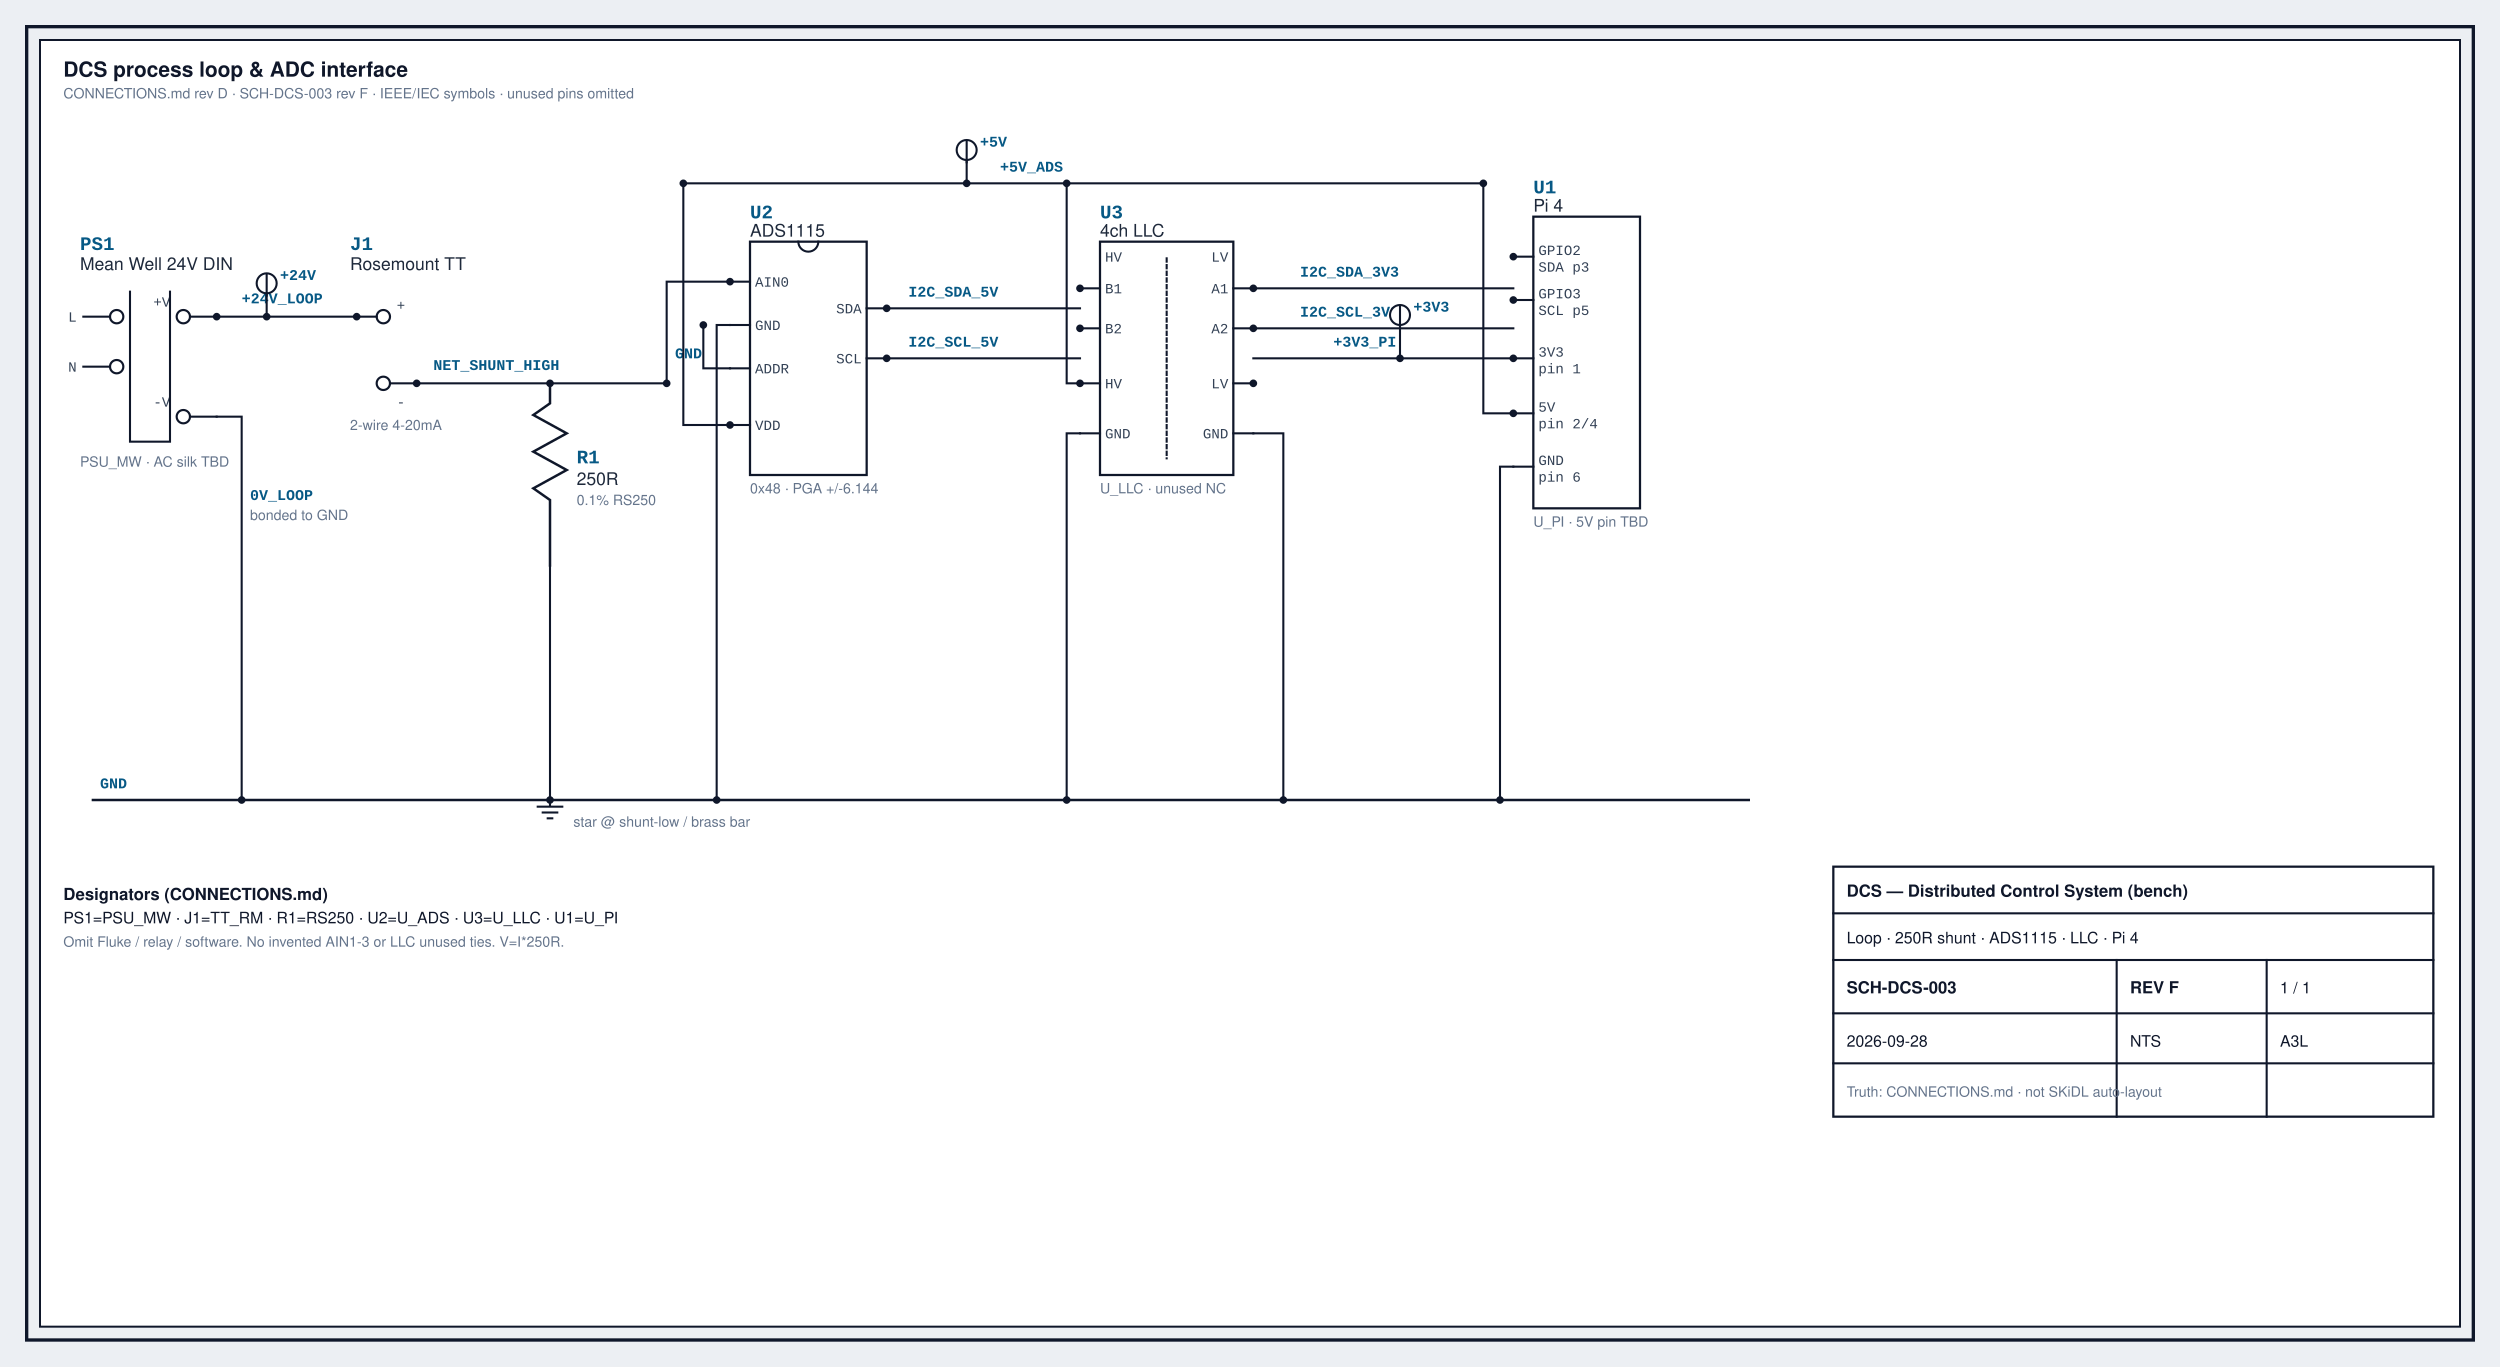
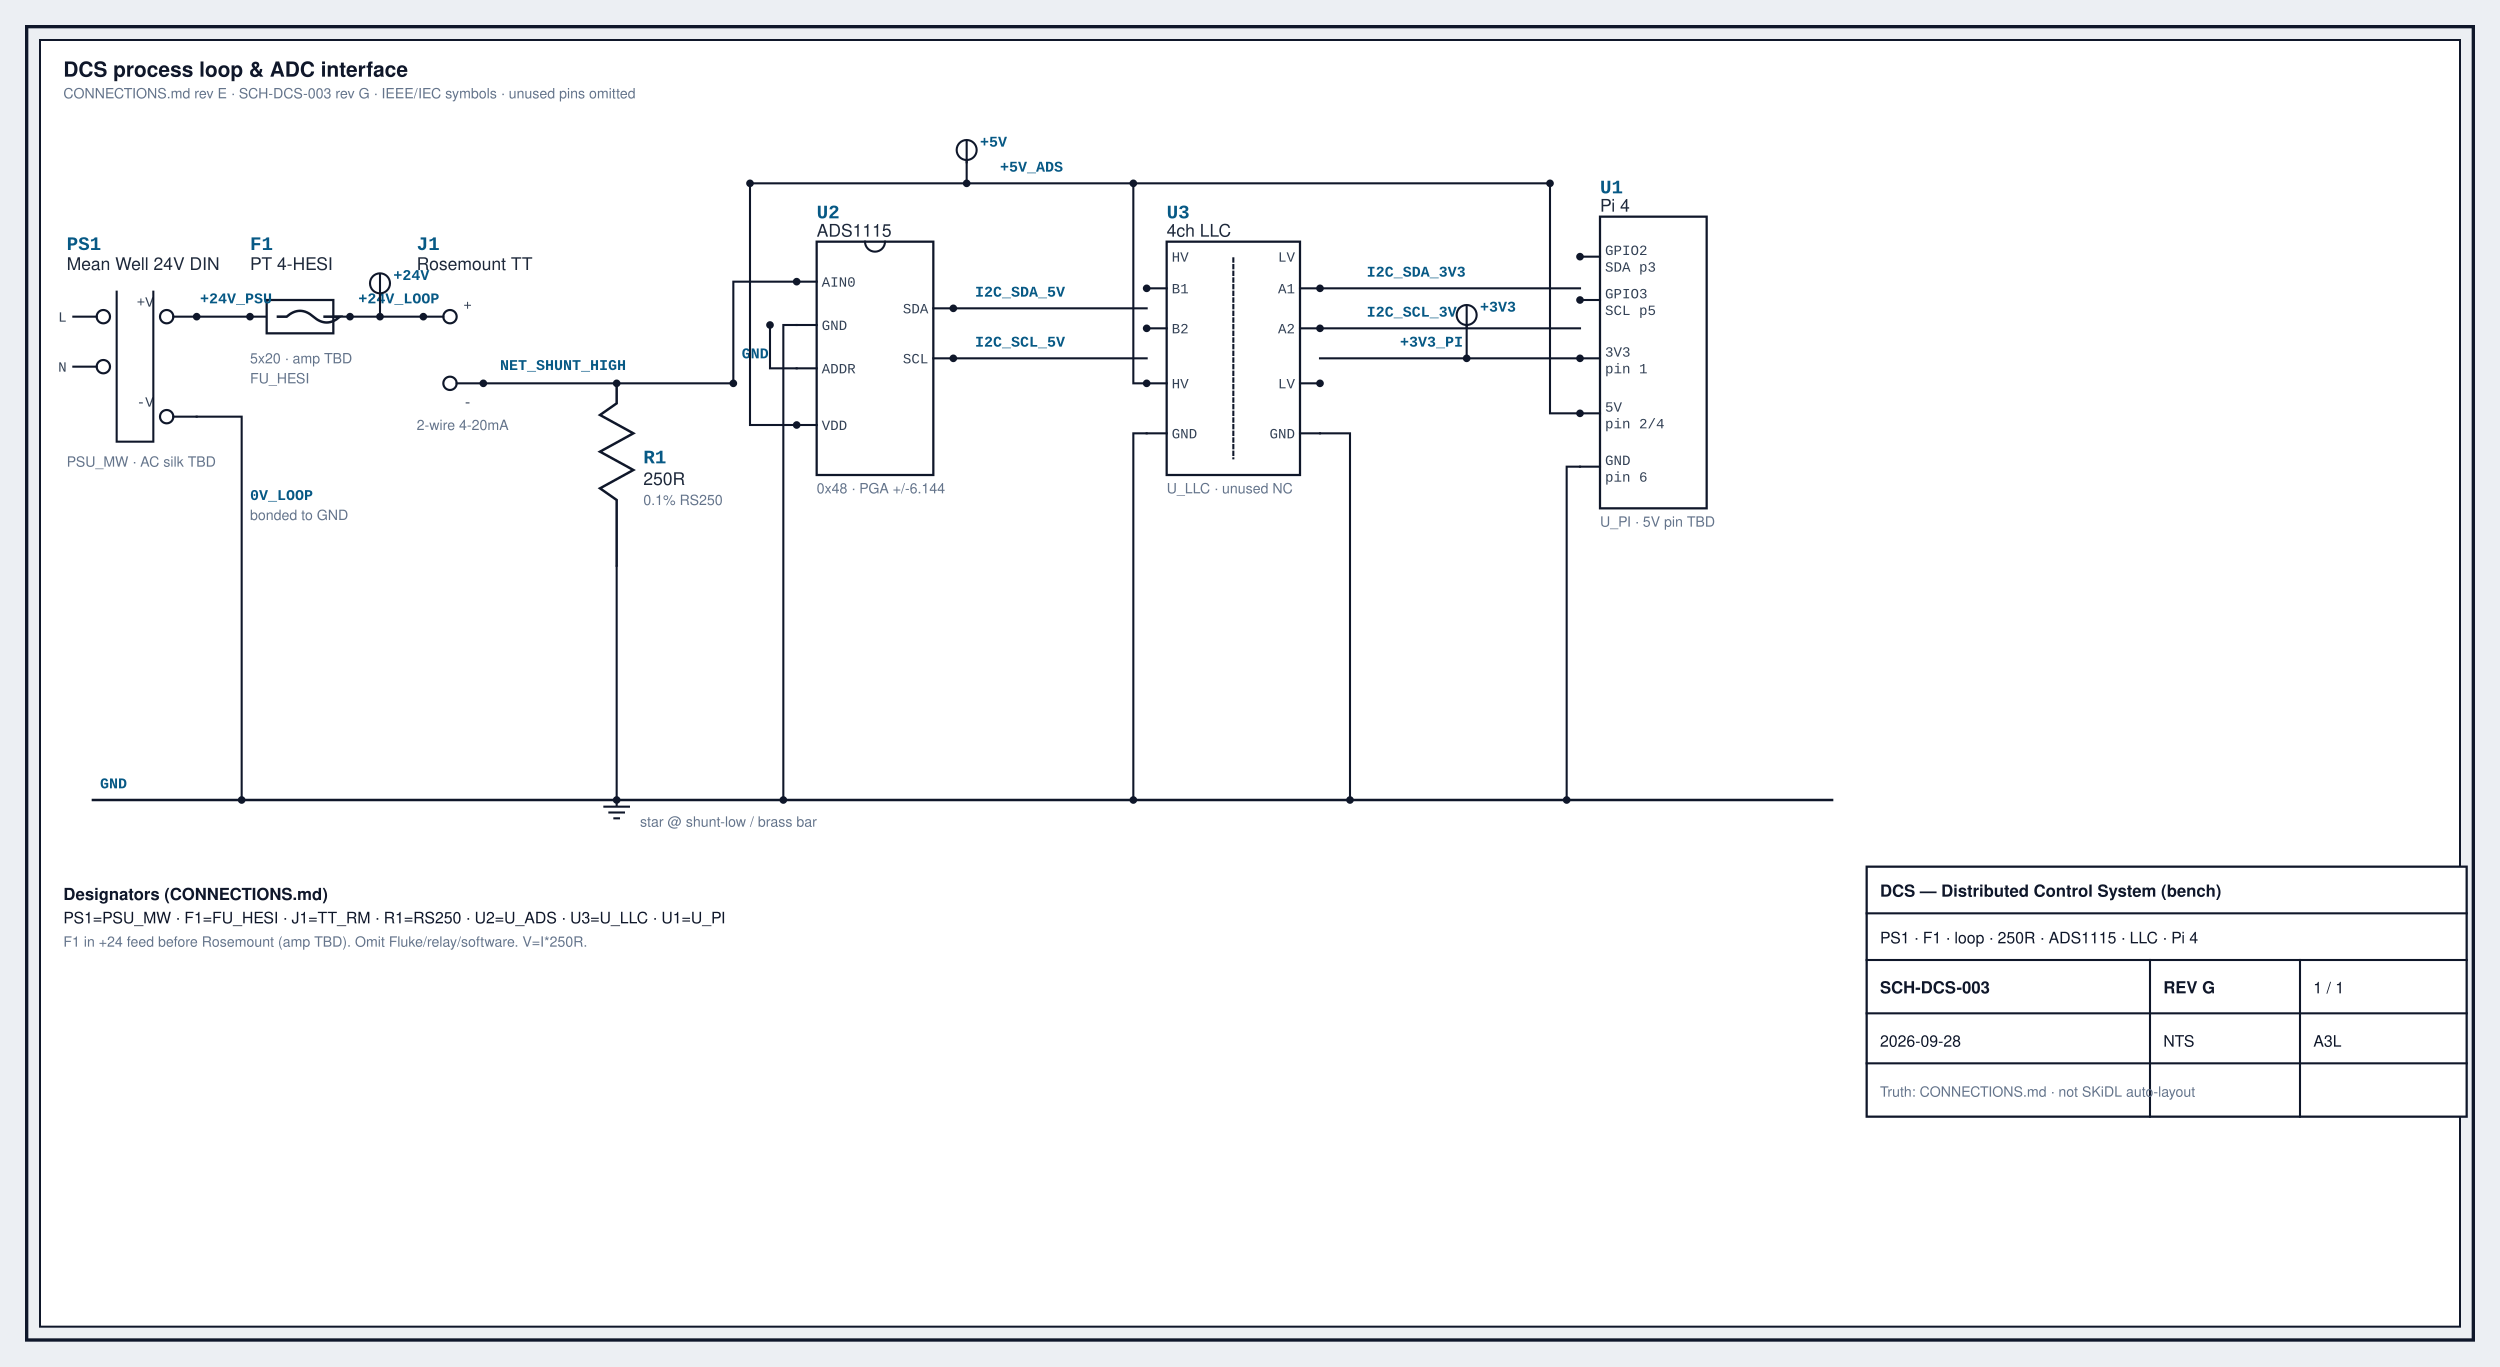
<svg xmlns="http://www.w3.org/2000/svg" width="1500" height="820" viewBox="0 0 1500 820">
  <defs>
    <style>
  .bg { fill:#eceff3; }
  .sheet { fill:#ffffff; stroke:#0f172a; stroke-width:1.2; }
  .frame { fill:none; stroke:#0f172a; stroke-width:2; }
  .w { fill:none; stroke:#0f172a; stroke-width:1.25; stroke-linecap:square; stroke-linejoin:miter; }
  .wb { fill:none; stroke:#0f172a; stroke-width:1.5; }
  .symf { fill:#ffffff; stroke:#0f172a; stroke-width:1.35; }
  .dot { fill:#0f172a; }
  .ref { font-family:"IBM Plex Mono",Consolas,"Courier New",monospace; font-size:11.5px; font-weight:700; fill:#075985; }
  .val { font-family:"IBM Plex Sans",Helvetica,Arial,sans-serif; font-size:10.5px; fill:#1e293b; }
  .pin { font-family:"IBM Plex Mono",Consolas,"Courier New",monospace; font-size:8.5px; fill:#334155; }
  .net { font-family:"IBM Plex Mono",Consolas,"Courier New",monospace; font-size:9px; font-weight:600; fill:#075985; }
  .note { font-family:"IBM Plex Sans",Helvetica,Arial,sans-serif; font-size:8.5px; fill:#64748b; }
  .tb { font-family:"IBM Plex Sans",Helvetica,Arial,sans-serif; font-size:9.5px; fill:#0f172a; }
  .tbb { font-family:"IBM Plex Sans",Helvetica,Arial,sans-serif; font-size:10px; font-weight:700; fill:#0f172a; }
  .hdr { font-family:"IBM Plex Sans",Helvetica,Arial,sans-serif; font-size:12.5px; font-weight:700; fill:#0f172a; }
</style>
    <g id="pwr">
      <circle cx="0" cy="0" r="6" fill="#fff" stroke="#0f172a" stroke-width="1.25" />
      <line x1="0" y1="-6" x2="0" y2="8" stroke="#0f172a" stroke-width="1.25" />
    </g>
    <g id="gnd">
      <line x1="0" y1="0" x2="0" y2="4" stroke="#0f172a" stroke-width="1.25" />
      <line x1="-8" y1="4" x2="8" y2="4" stroke="#0f172a" stroke-width="1.25" />
      <line x1="-5" y1="7.5" x2="5" y2="7.5" stroke="#0f172a" stroke-width="1.25" />
      <line x1="-2" y1="11" x2="2" y2="11" stroke="#0f172a" stroke-width="1.25" />
    </g>
  </defs>
  <rect class="bg" width="1500" height="820" />
  <rect class="frame" x="16" y="16" width="1468" height="788" />
  <rect class="sheet" x="24" y="24" width="1452" height="772" />
  <text class="hdr" x="38" y="46">DCS process loop &amp; ADC interface</text>
-   <text class="note" x="38" y="59">CONNECTIONS.md rev D · SCH-DCS-003 rev F · IEEE/IEC symbols · unused pins omitted</text>
+   <text class="note" x="38" y="59">CONNECTIONS.md rev E · SCH-DCS-003 rev G · IEEE/IEC symbols · unused pins omitted</text>
  <g id="PS1">
-     <text class="ref" x="48" y="150">PS1</text>
-     <text class="val" x="48" y="162">Mean Well 24V DIN</text>
-     <circle cx="70" cy="190" r="4" fill="#fff" stroke="#0f172a" stroke-width="1.3" />
-     <path class="w" d="M 50 190 H 66" />
-     <text class="pin" x="46" y="193" text-anchor="end">L</text>
-     <circle cx="70" cy="220" r="4" fill="#fff" stroke="#0f172a" stroke-width="1.3" />
-     <path class="w" d="M 50 220 H 66" />
-     <text class="pin" x="46" y="223" text-anchor="end">N</text>
-     <circle cx="110" cy="190" r="4" fill="#fff" stroke="#0f172a" stroke-width="1.3" />
-     <path class="w" d="M 114 190 H 130" />
-     <text class="pin" x="92" y="184">+V</text>
-     <circle cx="110" cy="250" r="4" fill="#fff" stroke="#0f172a" stroke-width="1.3" />
-     <path class="w" d="M 114 250 H 130" />
-     <text class="pin" x="92" y="244">-V</text>
-     <path class="w" d="M 78 175 V 265 H 102 V 175" fill="none" />
-     <text class="note" x="48" y="280">PSU_MW · AC silk TBD</text>
+     <text class="ref" x="40" y="150">PS1</text>
+     <text class="val" x="40" y="162">Mean Well 24V DIN</text>
+     <circle cx="62" cy="190" r="4" fill="#fff" stroke="#0f172a" stroke-width="1.3" />
+     <path class="w" d="M 44 190 H 58" />
+     <text class="pin" x="40" y="193" text-anchor="end">L</text>
+     <circle cx="62" cy="220" r="4" fill="#fff" stroke="#0f172a" stroke-width="1.3" />
+     <path class="w" d="M 44 220 H 58" />
+     <text class="pin" x="40" y="223" text-anchor="end">N</text>
+     <circle cx="100" cy="190" r="4" fill="#fff" stroke="#0f172a" stroke-width="1.3" />
+     <path class="w" d="M 104 190 H 118" />
+     <text class="pin" x="82" y="184">+V</text>
+     <circle cx="100" cy="250" r="4" fill="#fff" stroke="#0f172a" stroke-width="1.3" />
+     <path class="w" d="M 104 250 H 118" />
+     <text class="pin" x="82" y="244">-V</text>
+     <path class="w" d="M 70 175 V 265 H 92 V 175" fill="none" />
+     <text class="note" x="40" y="280">PSU_MW · AC silk TBD</text>
+   </g>
+   <g id="F1">
+     <text class="ref" x="150" y="150">F1</text>
+     <text class="val" x="150" y="162">PT 4-HESI</text>
+     <path class="w" d="M 150 190 H 160" />
+     <path class="w" d="M 200 190 H 210" />
+     <rect class="symf" x="160" y="180" width="40" height="20" />
+     <path class="wb" d="M 166 190 H 172 Q 180 183 188 190 Q 196 197 204 190 H 194" />
+     <text class="note" x="150" y="218">5x20 · amp TBD</text>
+     <text class="note" x="150" y="230">FU_HESI</text>
  </g>
  <g id="J1">
-     <text class="ref" x="210" y="150">J1</text>
-     <text class="val" x="210" y="162">Rosemount TT</text>
-     <circle cx="230" cy="190" r="4" fill="#fff" stroke="#0f172a" stroke-width="1.3" />
-     <circle cx="230" cy="230" r="4" fill="#fff" stroke="#0f172a" stroke-width="1.3" />
-     <path class="w" d="M 214 190 H 226" />
-     <path class="w" d="M 234 230 H 250" />
-     <text class="pin" x="238" y="186">+</text>
-     <text class="pin" x="238" y="244">-</text>
-     <text class="note" x="210" y="258">2-wire 4-20mA</text>
+     <text class="ref" x="250" y="150">J1</text>
+     <text class="val" x="250" y="162">Rosemount TT</text>
+     <circle cx="270" cy="190" r="4" fill="#fff" stroke="#0f172a" stroke-width="1.3" />
+     <circle cx="270" cy="230" r="4" fill="#fff" stroke="#0f172a" stroke-width="1.3" />
+     <path class="w" d="M 254 190 H 266" />
+     <path class="w" d="M 274 230 H 290" />
+     <text class="pin" x="278" y="186">+</text>
+     <text class="pin" x="278" y="244">-</text>
+     <text class="note" x="250" y="258">2-wire 4-20mA</text>
  </g>
  <g id="R1">
-     <path class="wb" d="M 330 230 V 242 l -10 7 20 11 -20 11 20 11 -20 11 10 7 V 340" />
-     <text class="ref" x="346" y="278">R1</text>
-     <text class="val" x="346" y="291">250R</text>
-     <text class="note" x="346" y="303">0.1% RS250</text>
+     <path class="wb" d="M 370 230 V 242 l -10 7 20 11 -20 11 20 11 -20 11 10 7 V 340" />
+     <text class="ref" x="386" y="278">R1</text>
+     <text class="val" x="386" y="291">250R</text>
+     <text class="note" x="386" y="303">0.1% RS250</text>
  </g>
  <g id="U2">
-     <rect class="symf" x="450" y="145" width="70" height="140" />
-     <path class="w" d="M 479.0 145 A 6 6 0 0 0 491.0 145" fill="#fff" />
-     <path class="w" d="M 438 169 H 450" />
-     <text class="pin" x="453" y="172">AIN0</text>
-     <path class="w" d="M 438 195 H 450" />
-     <text class="pin" x="453" y="198">GND</text>
-     <path class="w" d="M 438 221 H 450" />
-     <text class="pin" x="453" y="224">ADDR</text>
-     <path class="w" d="M 438 255 H 450" />
-     <text class="pin" x="453" y="258">VDD</text>
-     <path class="w" d="M 520 185 H 532" />
-     <text class="pin" x="517" y="188" text-anchor="end">SDA</text>
-     <path class="w" d="M 520 215 H 532" />
-     <text class="pin" x="517" y="218" text-anchor="end">SCL</text>
-     <text class="ref" x="450" y="131">U2</text>
-     <text class="val" x="450" y="142">ADS1115</text>
-     <text class="note" x="450" y="296">0x48 · PGA +/-6.144</text>
+     <rect class="symf" x="490" y="145" width="70" height="140" />
+     <path class="w" d="M 519.0 145 A 6 6 0 0 0 531.0 145" fill="#fff" />
+     <path class="w" d="M 478 169 H 490" />
+     <text class="pin" x="493" y="172">AIN0</text>
+     <path class="w" d="M 478 195 H 490" />
+     <text class="pin" x="493" y="198">GND</text>
+     <path class="w" d="M 478 221 H 490" />
+     <text class="pin" x="493" y="224">ADDR</text>
+     <path class="w" d="M 478 255 H 490" />
+     <text class="pin" x="493" y="258">VDD</text>
+     <path class="w" d="M 560 185 H 572" />
+     <text class="pin" x="557" y="188" text-anchor="end">SDA</text>
+     <path class="w" d="M 560 215 H 572" />
+     <text class="pin" x="557" y="218" text-anchor="end">SCL</text>
+     <text class="ref" x="490" y="131">U2</text>
+     <text class="val" x="490" y="142">ADS1115</text>
+     <text class="note" x="490" y="296">0x48 · PGA +/-6.144</text>
  </g>
  <g id="U3">
-     <rect class="symf" x="660" y="145" width="80" height="140" />
-     <line class="w" x1="700.0" y1="155" x2="700.0" y2="275" stroke-dasharray="2 2" />
-     <text class="pin" x="663" y="157">HV</text>
-     <text class="pin" x="737" y="157" text-anchor="end">LV</text>
-     <path class="w" d="M 648 173 H 660" />
-     <text class="pin" x="663" y="176">B1</text>
-     <path class="w" d="M 648 197 H 660" />
-     <text class="pin" x="663" y="200">B2</text>
-     <path class="w" d="M 648 230 H 660" />
-     <text class="pin" x="663" y="233">HV</text>
-     <path class="w" d="M 648 260 H 660" />
-     <text class="pin" x="663" y="263">GND</text>
-     <path class="w" d="M 740 173 H 752" />
-     <text class="pin" x="737" y="176" text-anchor="end">A1</text>
-     <path class="w" d="M 740 197 H 752" />
-     <text class="pin" x="737" y="200" text-anchor="end">A2</text>
-     <path class="w" d="M 740 230 H 752" />
-     <text class="pin" x="737" y="233" text-anchor="end">LV</text>
-     <path class="w" d="M 740 260 H 752" />
-     <text class="pin" x="737" y="263" text-anchor="end">GND</text>
-     <text class="ref" x="660" y="131">U3</text>
-     <text class="val" x="660" y="142">4ch LLC</text>
-     <text class="note" x="660" y="296">U_LLC · unused NC</text>
+     <rect class="symf" x="700" y="145" width="80" height="140" />
+     <line class="w" x1="740.0" y1="155" x2="740.0" y2="275" stroke-dasharray="2 2" />
+     <text class="pin" x="703" y="157">HV</text>
+     <text class="pin" x="777" y="157" text-anchor="end">LV</text>
+     <path class="w" d="M 688 173 H 700" />
+     <text class="pin" x="703" y="176">B1</text>
+     <path class="w" d="M 688 197 H 700" />
+     <text class="pin" x="703" y="200">B2</text>
+     <path class="w" d="M 688 230 H 700" />
+     <text class="pin" x="703" y="233">HV</text>
+     <path class="w" d="M 688 260 H 700" />
+     <text class="pin" x="703" y="263">GND</text>
+     <path class="w" d="M 780 173 H 792" />
+     <text class="pin" x="777" y="176" text-anchor="end">A1</text>
+     <path class="w" d="M 780 197 H 792" />
+     <text class="pin" x="777" y="200" text-anchor="end">A2</text>
+     <path class="w" d="M 780 230 H 792" />
+     <text class="pin" x="777" y="233" text-anchor="end">LV</text>
+     <path class="w" d="M 780 260 H 792" />
+     <text class="pin" x="777" y="263" text-anchor="end">GND</text>
+     <text class="ref" x="700" y="131">U3</text>
+     <text class="val" x="700" y="142">4ch LLC</text>
+     <text class="note" x="700" y="296">U_LLC · unused NC</text>
  </g>
  <g id="U1">
-     <rect class="symf" x="920" y="130" width="64" height="175" />
-     <path class="w" d="M 908 154 H 920" />
-     <text class="pin" x="923" y="153">GPIO2</text>
-     <text class="pin" x="923" y="163">SDA p3</text>
-     <path class="w" d="M 908 180 H 920" />
-     <text class="pin" x="923" y="179">GPIO3</text>
-     <text class="pin" x="923" y="189">SCL p5</text>
-     <path class="w" d="M 908 215 H 920" />
-     <text class="pin" x="923" y="214">3V3</text>
-     <text class="pin" x="923" y="224">pin 1</text>
-     <path class="w" d="M 908 248 H 920" />
-     <text class="pin" x="923" y="247">5V</text>
-     <text class="pin" x="923" y="257">pin 2/4</text>
-     <path class="w" d="M 908 280 H 920" />
-     <text class="pin" x="923" y="279">GND</text>
-     <text class="pin" x="923" y="289">pin 6</text>
-     <text class="ref" x="920" y="116">U1</text>
-     <text class="val" x="920" y="127">Pi 4</text>
-     <text class="note" x="920" y="316">U_PI · 5V pin TBD</text>
-   </g>
-   <path class="w" d="M 130 190 H 214" />
-   <circle class="dot" cx="130" cy="190" r="2.3" />
-   <circle class="dot" cx="214" cy="190" r="2.3" />
-   <text class="net" x="145" y="182">+24V_LOOP</text>
-   <use href="#pwr" x="160" y="170" />
-   <path class="w" d="M 160 176 V 190" />
-   <circle class="dot" cx="160" cy="190" r="2.3" />
-   <text class="net" x="168" y="168">+24V</text>
-   <path class="w" d="M 250 230 H 330" />
-   <circle class="dot" cx="250" cy="230" r="2.3" />
-   <circle class="dot" cx="330" cy="230" r="2.3" />
-   <text class="net" x="260" y="222">NET_SHUNT_HIGH</text>
-   <path class="w" d="M 330 230 H 400 V 169 H 438" />
-   <circle class="dot" cx="400" cy="230" r="2.3" />
-   <circle class="dot" cx="438" cy="169" r="2.3" />
-   <path class="w" d="M 330 340 V 480" />
-   <circle class="dot" cx="330" cy="480" r="2.3" />
-   <path class="wb" d="M 55 480 H 1050" />
+     <rect class="symf" x="960" y="130" width="64" height="175" />
+     <path class="w" d="M 948 154 H 960" />
+     <text class="pin" x="963" y="153">GPIO2</text>
+     <text class="pin" x="963" y="163">SDA p3</text>
+     <path class="w" d="M 948 180 H 960" />
+     <text class="pin" x="963" y="179">GPIO3</text>
+     <text class="pin" x="963" y="189">SCL p5</text>
+     <path class="w" d="M 948 215 H 960" />
+     <text class="pin" x="963" y="214">3V3</text>
+     <text class="pin" x="963" y="224">pin 1</text>
+     <path class="w" d="M 948 248 H 960" />
+     <text class="pin" x="963" y="247">5V</text>
+     <text class="pin" x="963" y="257">pin 2/4</text>
+     <path class="w" d="M 948 280 H 960" />
+     <text class="pin" x="963" y="279">GND</text>
+     <text class="pin" x="963" y="289">pin 6</text>
+     <text class="ref" x="960" y="116">U1</text>
+     <text class="val" x="960" y="127">Pi 4</text>
+     <text class="note" x="960" y="316">U_PI · 5V pin TBD</text>
+   </g>
+   <path class="w" d="M 118 190 H 150" />
+   <circle class="dot" cx="118" cy="190" r="2.3" />
+   <circle class="dot" cx="150" cy="190" r="2.3" />
+   <text class="net" x="120" y="182">+24V_PSU</text>
+   <path class="w" d="M 210 190 H 254" />
+   <circle class="dot" cx="210" cy="190" r="2.3" />
+   <circle class="dot" cx="254" cy="190" r="2.3" />
+   <text class="net" x="215" y="182">+24V_LOOP</text>
+   <use href="#pwr" x="228" y="170" />
+   <path class="w" d="M 228 176 V 190" />
+   <circle class="dot" cx="228" cy="190" r="2.3" />
+   <text class="net" x="236" y="168">+24V</text>
+   <path class="w" d="M 290 230 H 370" />
+   <circle class="dot" cx="290" cy="230" r="2.3" />
+   <circle class="dot" cx="370" cy="230" r="2.3" />
+   <text class="net" x="300" y="222">NET_SHUNT_HIGH</text>
+   <path class="w" d="M 370 230 H 440 V 169 H 478" />
+   <circle class="dot" cx="440" cy="230" r="2.3" />
+   <circle class="dot" cx="478" cy="169" r="2.3" />
+   <path class="w" d="M 370 340 V 480" />
+   <circle class="dot" cx="370" cy="480" r="2.3" />
+   <path class="wb" d="M 55 480 H 1100" />
  <text class="net" x="60" y="473">GND</text>
-   <use href="#gnd" x="330" y="480" />
-   <text class="note" x="344" y="496">star @ shunt-low / brass bar</text>
-   <path class="w" d="M 130 250 H 145 V 480" />
+   <use href="#gnd" x="370" y="480" />
+   <text class="note" x="384" y="496">star @ shunt-low / brass bar</text>
+   <path class="w" d="M 118 250 H 145 V 480" />
  <circle class="dot" cx="145" cy="480" r="2.3" />
  <text class="net" x="150" y="300">0V_LOOP</text>
  <text class="note" x="150" y="312">bonded to GND</text>
-   <path class="w" d="M 438 195 H 430 V 480" />
-   <circle class="dot" cx="430" cy="480" r="2.3" />
-   <path class="w" d="M 438 221 H 422 V 195" />
-   <circle class="dot" cx="422" cy="195" r="2.3" />
-   <text class="net" x="405" y="215">GND</text>
-   <path class="w" d="M 648 260 H 640 V 480" />
-   <circle class="dot" cx="640" cy="480" r="2.3" />
-   <path class="w" d="M 752 260 H 770 V 480" />
-   <circle class="dot" cx="770" cy="480" r="2.3" />
-   <path class="w" d="M 908 280 H 900 V 480" />
-   <circle class="dot" cx="900" cy="480" r="2.3" />
-   <path class="w" d="M 532 185 H 648" />
-   <circle class="dot" cx="532" cy="185" r="2.3" />
-   <circle class="dot" cx="648" cy="173" r="2.3" />
-   <text class="net" x="545" y="178">I2C_SDA_5V</text>
-   <path class="w" d="M 532 215 H 648" />
-   <circle class="dot" cx="532" cy="215" r="2.3" />
-   <circle class="dot" cx="648" cy="197" r="2.3" />
-   <text class="net" x="545" y="208">I2C_SCL_5V</text>
-   <path class="w" d="M 752 173 H 908" />
-   <circle class="dot" cx="752" cy="173" r="2.3" />
-   <circle class="dot" cx="908" cy="154" r="2.3" />
-   <text class="net" x="780" y="166">I2C_SDA_3V3</text>
-   <path class="w" d="M 752 197 H 908" />
-   <circle class="dot" cx="752" cy="197" r="2.3" />
-   <circle class="dot" cx="908" cy="180" r="2.3" />
-   <text class="net" x="780" y="190">I2C_SCL_3V3</text>
-   <path class="w" d="M 908 215 H 752" />
-   <circle class="dot" cx="908" cy="215" r="2.3" />
-   <circle class="dot" cx="752" cy="230" r="2.3" />
-   <text class="net" x="800" y="208">+3V3_PI</text>
-   <use href="#pwr" x="840" y="189" />
-   <path class="w" d="M 840 195 V 215" />
-   <circle class="dot" cx="840" cy="215" r="2.3" />
-   <text class="net" x="848" y="187">+3V3</text>
-   <path class="w" d="M 908 248 H 890 V 110 H 410" />
-   <circle class="dot" cx="890" cy="110" r="2.3" />
-   <circle class="dot" cx="908" cy="248" r="2.3" />
+   <path class="w" d="M 478 195 H 470 V 480" />
+   <circle class="dot" cx="470" cy="480" r="2.3" />
+   <path class="w" d="M 478 221 H 462 V 195" />
+   <circle class="dot" cx="462" cy="195" r="2.3" />
+   <text class="net" x="445" y="215">GND</text>
+   <path class="w" d="M 688 260 H 680 V 480" />
+   <circle class="dot" cx="680" cy="480" r="2.3" />
+   <path class="w" d="M 792 260 H 810 V 480" />
+   <circle class="dot" cx="810" cy="480" r="2.3" />
+   <path class="w" d="M 948 280 H 940 V 480" />
+   <circle class="dot" cx="940" cy="480" r="2.3" />
+   <path class="w" d="M 572 185 H 688" />
+   <circle class="dot" cx="572" cy="185" r="2.3" />
+   <circle class="dot" cx="688" cy="173" r="2.3" />
+   <text class="net" x="585" y="178">I2C_SDA_5V</text>
+   <path class="w" d="M 572 215 H 688" />
+   <circle class="dot" cx="572" cy="215" r="2.3" />
+   <circle class="dot" cx="688" cy="197" r="2.3" />
+   <text class="net" x="585" y="208">I2C_SCL_5V</text>
+   <path class="w" d="M 792 173 H 948" />
+   <circle class="dot" cx="792" cy="173" r="2.3" />
+   <circle class="dot" cx="948" cy="154" r="2.3" />
+   <text class="net" x="820" y="166">I2C_SDA_3V3</text>
+   <path class="w" d="M 792 197 H 948" />
+   <circle class="dot" cx="792" cy="197" r="2.3" />
+   <circle class="dot" cx="948" cy="180" r="2.3" />
+   <text class="net" x="820" y="190">I2C_SCL_3V3</text>
+   <path class="w" d="M 948 215 H 792" />
+   <circle class="dot" cx="948" cy="215" r="2.3" />
+   <circle class="dot" cx="792" cy="230" r="2.3" />
+   <text class="net" x="840" y="208">+3V3_PI</text>
+   <use href="#pwr" x="880" y="189" />
+   <path class="w" d="M 880 195 V 215" />
+   <circle class="dot" cx="880" cy="215" r="2.3" />
+   <text class="net" x="888" y="187">+3V3</text>
+   <path class="w" d="M 948 248 H 930 V 110 H 450" />
+   <circle class="dot" cx="930" cy="110" r="2.3" />
+   <circle class="dot" cx="948" cy="248" r="2.3" />
  <text class="net" x="600" y="103">+5V_ADS</text>
  <use href="#pwr" x="580" y="90" />
  <path class="w" d="M 580 96 V 110" />
  <circle class="dot" cx="580" cy="110" r="2.3" />
  <text class="net" x="588" y="88">+5V</text>
-   <path class="w" d="M 640 110 V 230 H 648" />
-   <circle class="dot" cx="640" cy="110" r="2.3" />
-   <circle class="dot" cx="648" cy="230" r="2.3" />
-   <path class="w" d="M 410 110 V 255 H 438" />
-   <circle class="dot" cx="410" cy="110" r="2.3" />
-   <circle class="dot" cx="438" cy="255" r="2.3" />
+   <path class="w" d="M 680 110 V 230 H 688" />
+   <circle class="dot" cx="680" cy="110" r="2.3" />
+   <circle class="dot" cx="688" cy="230" r="2.3" />
+   <path class="w" d="M 450 110 V 255 H 478" />
+   <circle class="dot" cx="450" cy="110" r="2.3" />
+   <circle class="dot" cx="478" cy="255" r="2.3" />
  <g id="legend">
    <text class="tbb" x="38" y="540">Designators (CONNECTIONS.md)</text>
-     <text class="tb" x="38" y="554">PS1=PSU_MW · J1=TT_RM · R1=RS250 · U2=U_ADS · U3=U_LLC · U1=U_PI</text>
-     <text class="note" x="38" y="568">Omit Fluke / relay / software. No invented AIN1-3 or LLC unused ties. V=I*250R.</text>
+     <text class="tb" x="38" y="554">PS1=PSU_MW · F1=FU_HESI · J1=TT_RM · R1=RS250 · U2=U_ADS · U3=U_LLC · U1=U_PI</text>
+     <text class="note" x="38" y="568">F1 in +24 feed before Rosemount (amp TBD). Omit Fluke/relay/software. V=I*250R.</text>
  </g>
  <g id="tb">
-     <rect class="symf" x="1100" y="520" width="360" height="150" />
-     <line class="w" x1="1100" y1="548" x2="1460" y2="548" />
-     <line class="w" x1="1100" y1="576" x2="1460" y2="576" />
-     <line class="w" x1="1100" y1="608" x2="1460" y2="608" />
-     <line class="w" x1="1100" y1="638" x2="1460" y2="638" />
-     <line class="w" x1="1270" y1="576" x2="1270" y2="670" />
-     <line class="w" x1="1360" y1="576" x2="1360" y2="670" />
-     <text class="tbb" x="1108" y="538">DCS — Distributed Control System (bench)</text>
-     <text class="tb" x="1108" y="566">Loop · 250R shunt · ADS1115 · LLC · Pi 4</text>
-     <text class="tbb" x="1108" y="596">SCH-DCS-003</text>
-     <text class="tbb" x="1278" y="596">REV F</text>
-     <text class="tb" x="1368" y="596">1 / 1</text>
-     <text class="tb" x="1108" y="628">2026-09-28</text>
-     <text class="tb" x="1278" y="628">NTS</text>
-     <text class="tb" x="1368" y="628">A3L</text>
-     <text class="note" x="1108" y="658">Truth: CONNECTIONS.md · not SKiDL auto-layout</text>
+     <rect class="symf" x="1120" y="520" width="360" height="150" />
+     <line class="w" x1="1120" y1="548" x2="1480" y2="548" />
+     <line class="w" x1="1120" y1="576" x2="1480" y2="576" />
+     <line class="w" x1="1120" y1="608" x2="1480" y2="608" />
+     <line class="w" x1="1120" y1="638" x2="1480" y2="638" />
+     <line class="w" x1="1290" y1="576" x2="1290" y2="670" />
+     <line class="w" x1="1380" y1="576" x2="1380" y2="670" />
+     <text class="tbb" x="1128" y="538">DCS — Distributed Control System (bench)</text>
+     <text class="tb" x="1128" y="566">PS1 · F1 · loop · 250R · ADS1115 · LLC · Pi 4</text>
+     <text class="tbb" x="1128" y="596">SCH-DCS-003</text>
+     <text class="tbb" x="1298" y="596">REV G</text>
+     <text class="tb" x="1388" y="596">1 / 1</text>
+     <text class="tb" x="1128" y="628">2026-09-28</text>
+     <text class="tb" x="1298" y="628">NTS</text>
+     <text class="tb" x="1388" y="628">A3L</text>
+     <text class="note" x="1128" y="658">Truth: CONNECTIONS.md · not SKiDL auto-layout</text>
  </g>
</svg>
